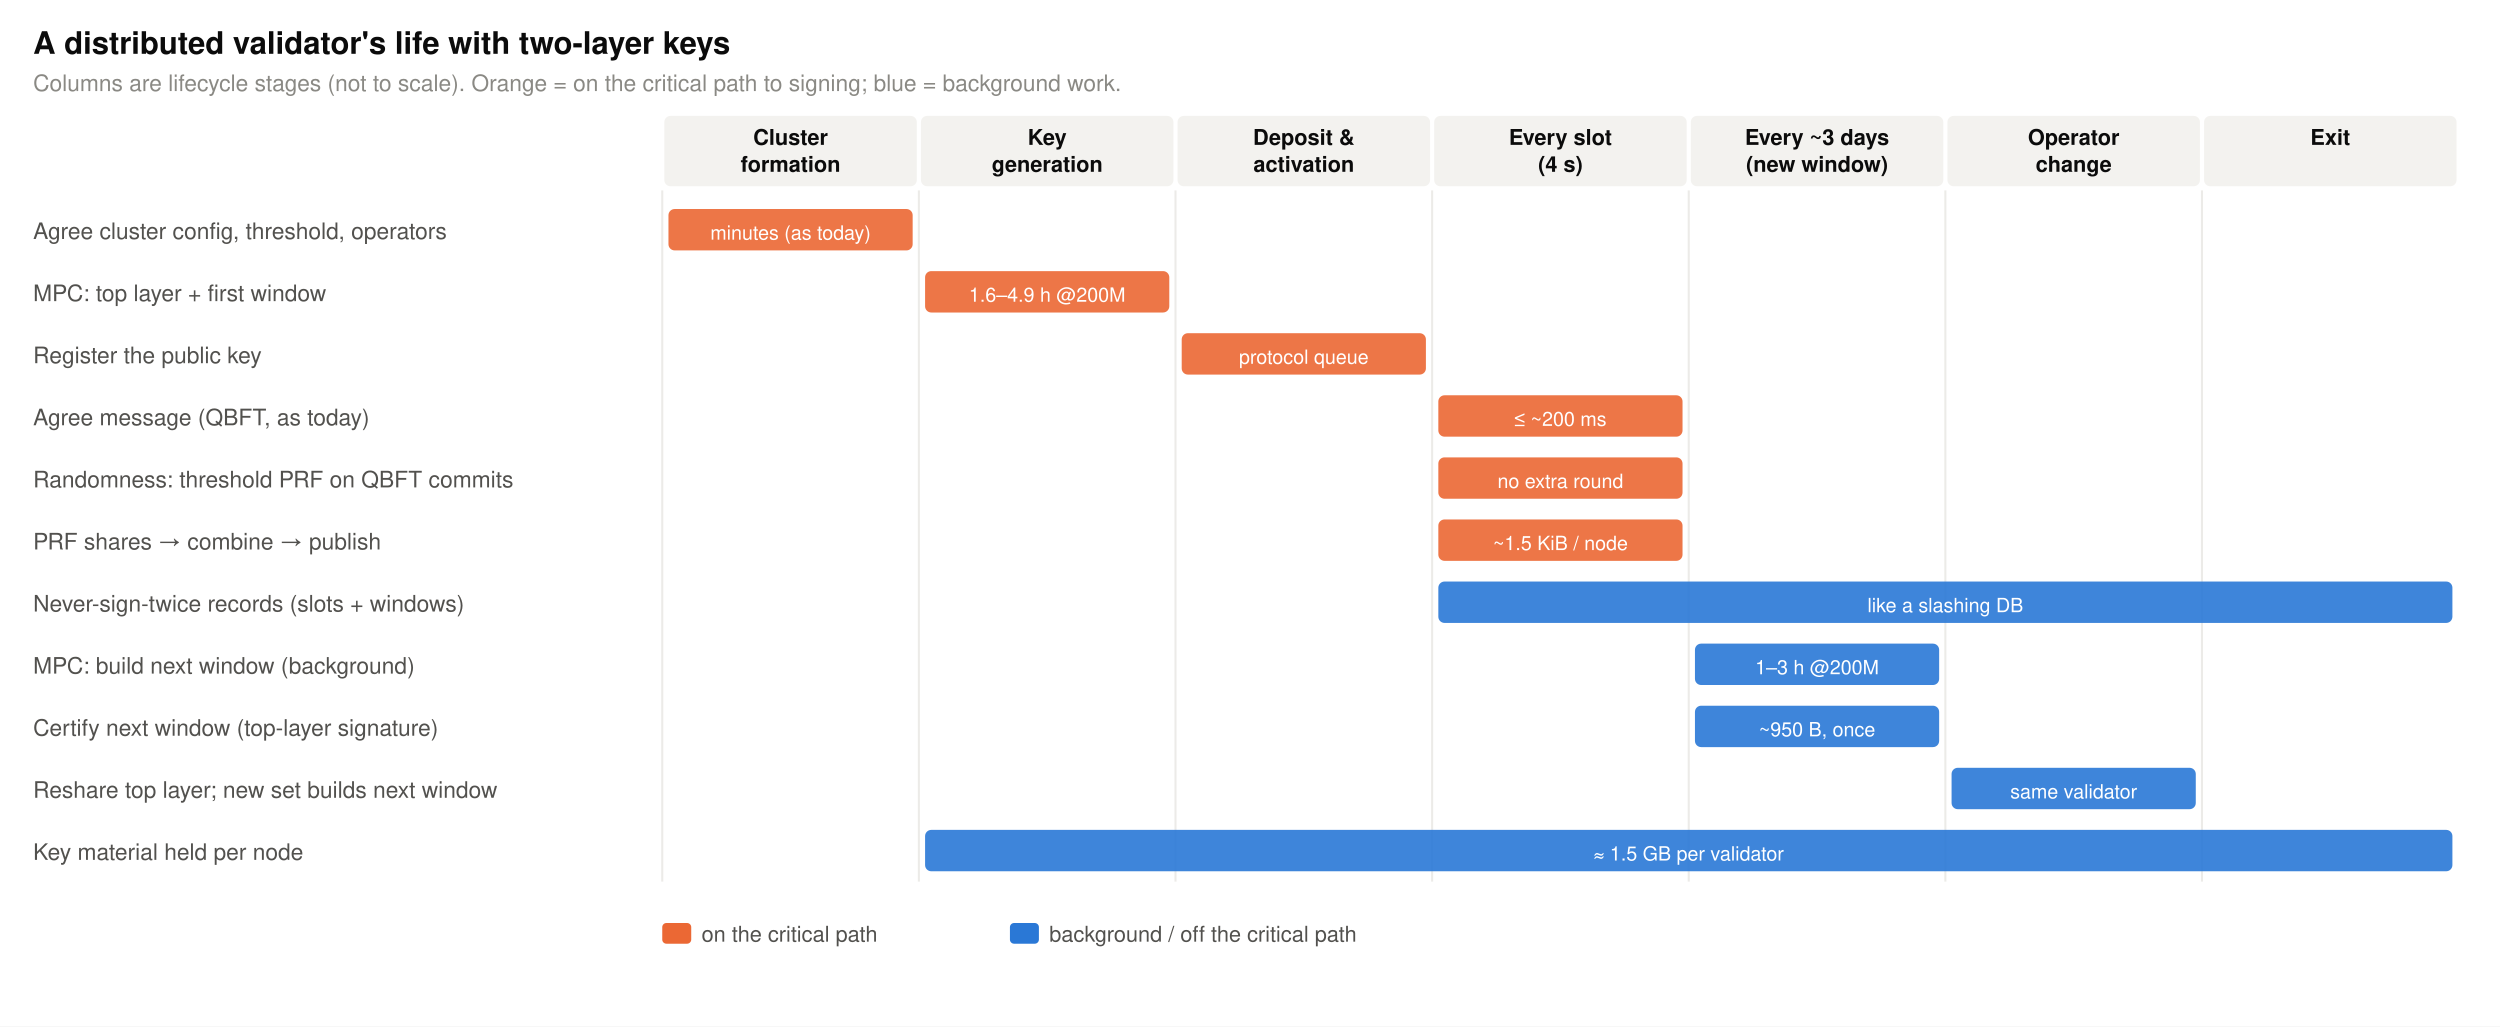
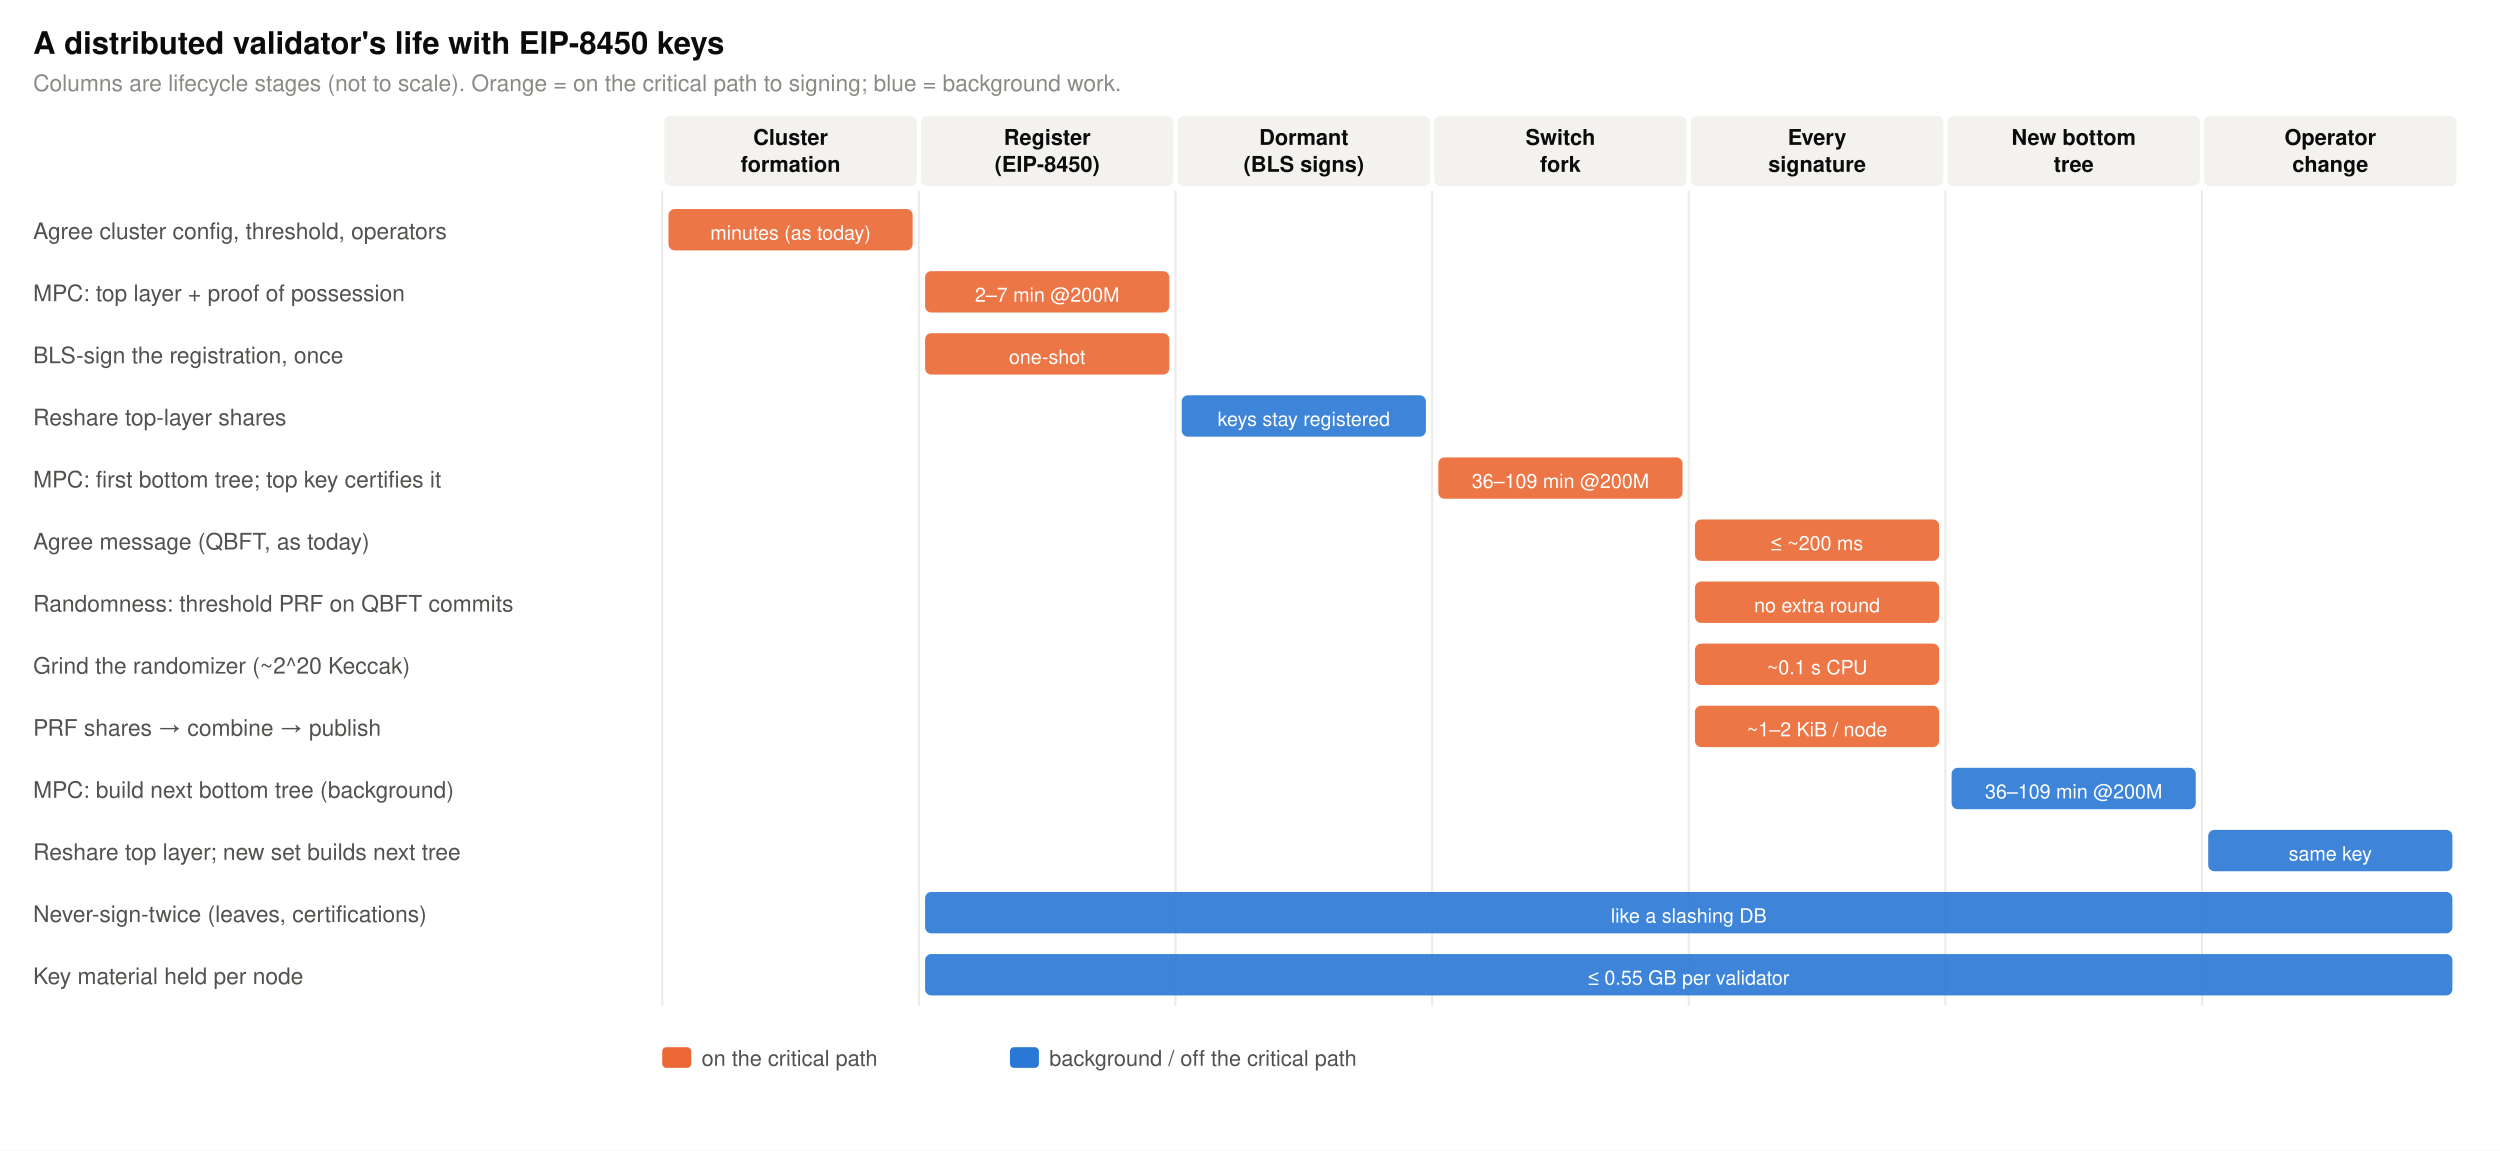
- <svg xmlns="http://www.w3.org/2000/svg" width="1208" height="496" viewBox="0 0 1208 496" font-family="Helvetica, Arial, sans-serif">
-   <rect x="0" y="0" width="1208" height="496" fill="#ffffff" />
-   <text x="16.0" y="26.0" font-size="15" fill="#0b0b0b" text-anchor="start" font-weight="bold">A distributed validator's life with two-layer keys</text>
+ <svg xmlns="http://www.w3.org/2000/svg" width="1208" height="556" viewBox="0 0 1208 556" font-family="Helvetica, Arial, sans-serif">
+   <rect x="0" y="0" width="1208" height="556" fill="#ffffff" />
+   <text x="16.0" y="26.0" font-size="15" fill="#0b0b0b" text-anchor="start" font-weight="bold">A distributed validator's life with EIP-8450 keys</text>
  <text x="16.0" y="44.0" font-size="11" fill="#8a8984" text-anchor="start" font-weight="normal">Columns are lifecycle stages (not to scale). Orange = on the critical path to signing; blue = background work.</text>
  <rect x="321.0" y="56.0" width="122.0" height="34.0" rx="3" fill="#f3f2ef" fill-opacity="1.0" />
  <text x="382.0" y="70.0" font-size="10.5" fill="#0b0b0b" text-anchor="middle" font-weight="bold">Cluster</text>
  <text x="382.0" y="83.0" font-size="10.5" fill="#0b0b0b" text-anchor="middle" font-weight="bold">formation</text>
-   <line x1="320.0" y1="92.0" x2="320.0" y2="426.0" stroke="#ecebe8" stroke-width="1" />
+   <line x1="320.0" y1="92.0" x2="320.0" y2="486.0" stroke="#ecebe8" stroke-width="1" />
  <rect x="445.0" y="56.0" width="122.0" height="34.0" rx="3" fill="#f3f2ef" fill-opacity="1.0" />
-   <text x="506.0" y="70.0" font-size="10.5" fill="#0b0b0b" text-anchor="middle" font-weight="bold">Key</text>
-   <text x="506.0" y="83.0" font-size="10.5" fill="#0b0b0b" text-anchor="middle" font-weight="bold">generation</text>
-   <line x1="444.0" y1="92.0" x2="444.0" y2="426.0" stroke="#ecebe8" stroke-width="1" />
+   <text x="506.0" y="70.0" font-size="10.5" fill="#0b0b0b" text-anchor="middle" font-weight="bold">Register</text>
+   <text x="506.0" y="83.0" font-size="10.5" fill="#0b0b0b" text-anchor="middle" font-weight="bold">(EIP-8450)</text>
+   <line x1="444.0" y1="92.0" x2="444.0" y2="486.0" stroke="#ecebe8" stroke-width="1" />
  <rect x="569.0" y="56.0" width="122.0" height="34.0" rx="3" fill="#f3f2ef" fill-opacity="1.0" />
-   <text x="630.0" y="70.0" font-size="10.5" fill="#0b0b0b" text-anchor="middle" font-weight="bold">Deposit &amp;</text>
-   <text x="630.0" y="83.0" font-size="10.5" fill="#0b0b0b" text-anchor="middle" font-weight="bold">activation</text>
-   <line x1="568.0" y1="92.0" x2="568.0" y2="426.0" stroke="#ecebe8" stroke-width="1" />
+   <text x="630.0" y="70.0" font-size="10.5" fill="#0b0b0b" text-anchor="middle" font-weight="bold">Dormant</text>
+   <text x="630.0" y="83.0" font-size="10.5" fill="#0b0b0b" text-anchor="middle" font-weight="bold">(BLS signs)</text>
+   <line x1="568.0" y1="92.0" x2="568.0" y2="486.0" stroke="#ecebe8" stroke-width="1" />
  <rect x="693.0" y="56.0" width="122.0" height="34.0" rx="3" fill="#f3f2ef" fill-opacity="1.0" />
-   <text x="754.0" y="70.0" font-size="10.5" fill="#0b0b0b" text-anchor="middle" font-weight="bold">Every slot</text>
-   <text x="754.0" y="83.0" font-size="10.5" fill="#0b0b0b" text-anchor="middle" font-weight="bold">(4 s)</text>
-   <line x1="692.0" y1="92.0" x2="692.0" y2="426.0" stroke="#ecebe8" stroke-width="1" />
+   <text x="754.0" y="70.0" font-size="10.5" fill="#0b0b0b" text-anchor="middle" font-weight="bold">Switch</text>
+   <text x="754.0" y="83.0" font-size="10.5" fill="#0b0b0b" text-anchor="middle" font-weight="bold">fork</text>
+   <line x1="692.0" y1="92.0" x2="692.0" y2="486.0" stroke="#ecebe8" stroke-width="1" />
  <rect x="817.0" y="56.0" width="122.0" height="34.0" rx="3" fill="#f3f2ef" fill-opacity="1.0" />
-   <text x="878.0" y="70.0" font-size="10.5" fill="#0b0b0b" text-anchor="middle" font-weight="bold">Every ~3 days</text>
-   <text x="878.0" y="83.0" font-size="10.5" fill="#0b0b0b" text-anchor="middle" font-weight="bold">(new window)</text>
-   <line x1="816.0" y1="92.0" x2="816.0" y2="426.0" stroke="#ecebe8" stroke-width="1" />
+   <text x="878.0" y="70.0" font-size="10.5" fill="#0b0b0b" text-anchor="middle" font-weight="bold">Every</text>
+   <text x="878.0" y="83.0" font-size="10.5" fill="#0b0b0b" text-anchor="middle" font-weight="bold">signature</text>
+   <line x1="816.0" y1="92.0" x2="816.0" y2="486.0" stroke="#ecebe8" stroke-width="1" />
  <rect x="941.0" y="56.0" width="122.0" height="34.0" rx="3" fill="#f3f2ef" fill-opacity="1.0" />
-   <text x="1002.0" y="70.0" font-size="10.5" fill="#0b0b0b" text-anchor="middle" font-weight="bold">Operator</text>
-   <text x="1002.0" y="83.0" font-size="10.5" fill="#0b0b0b" text-anchor="middle" font-weight="bold">change</text>
-   <line x1="940.0" y1="92.0" x2="940.0" y2="426.0" stroke="#ecebe8" stroke-width="1" />
+   <text x="1002.0" y="70.0" font-size="10.5" fill="#0b0b0b" text-anchor="middle" font-weight="bold">New bottom</text>
+   <text x="1002.0" y="83.0" font-size="10.5" fill="#0b0b0b" text-anchor="middle" font-weight="bold">tree</text>
+   <line x1="940.0" y1="92.0" x2="940.0" y2="486.0" stroke="#ecebe8" stroke-width="1" />
  <rect x="1065.0" y="56.0" width="122.0" height="34.0" rx="3" fill="#f3f2ef" fill-opacity="1.0" />
-   <text x="1126.0" y="70.0" font-size="10.5" fill="#0b0b0b" text-anchor="middle" font-weight="bold">Exit</text>
-   <line x1="1064.0" y1="92.0" x2="1064.0" y2="426.0" stroke="#ecebe8" stroke-width="1" />
+   <text x="1126.0" y="70.0" font-size="10.5" fill="#0b0b0b" text-anchor="middle" font-weight="bold">Operator</text>
+   <text x="1126.0" y="83.0" font-size="10.5" fill="#0b0b0b" text-anchor="middle" font-weight="bold">change</text>
+   <line x1="1064.0" y1="92.0" x2="1064.0" y2="486.0" stroke="#ecebe8" stroke-width="1" />
  <text x="16.0" y="115.5" font-size="11" fill="#52514e" text-anchor="start" font-weight="normal">Agree cluster config, threshold, operators</text>
  <rect x="323.0" y="101.0" width="118.0" height="20.0" rx="3" fill="#eb6834" fill-opacity="0.9" />
  <text x="382.0" y="115.8" font-size="9.5" fill="#ffffff" text-anchor="middle" font-weight="normal">minutes (as today)</text>
-   <text x="16.0" y="145.5" font-size="11" fill="#52514e" text-anchor="start" font-weight="normal">MPC: top layer + first window</text>
+   <text x="16.0" y="145.5" font-size="11" fill="#52514e" text-anchor="start" font-weight="normal">MPC: top layer + proof of possession</text>
  <rect x="447.0" y="131.0" width="118.0" height="20.0" rx="3" fill="#eb6834" fill-opacity="0.9" />
-   <text x="506.0" y="145.8" font-size="9.5" fill="#ffffff" text-anchor="middle" font-weight="normal">1.6–4.9 h @200M</text>
-   <text x="16.0" y="175.5" font-size="11" fill="#52514e" text-anchor="start" font-weight="normal">Register the public key</text>
-   <rect x="571.0" y="161.0" width="118.0" height="20.0" rx="3" fill="#eb6834" fill-opacity="0.9" />
-   <text x="630.0" y="175.8" font-size="9.5" fill="#ffffff" text-anchor="middle" font-weight="normal">protocol queue</text>
-   <text x="16.0" y="205.5" font-size="11" fill="#52514e" text-anchor="start" font-weight="normal">Agree message (QBFT, as today)</text>
-   <rect x="695.0" y="191.0" width="118.0" height="20.0" rx="3" fill="#eb6834" fill-opacity="0.9" />
-   <text x="754.0" y="205.8" font-size="9.5" fill="#ffffff" text-anchor="middle" font-weight="normal">≤ ~200 ms</text>
-   <text x="16.0" y="235.5" font-size="11" fill="#52514e" text-anchor="start" font-weight="normal">Randomness: threshold PRF on QBFT commits</text>
+   <text x="506.0" y="145.8" font-size="9.5" fill="#ffffff" text-anchor="middle" font-weight="normal">2–7 min @200M</text>
+   <text x="16.0" y="175.5" font-size="11" fill="#52514e" text-anchor="start" font-weight="normal">BLS-sign the registration, once</text>
+   <rect x="447.0" y="161.0" width="118.0" height="20.0" rx="3" fill="#eb6834" fill-opacity="0.9" />
+   <text x="506.0" y="175.8" font-size="9.5" fill="#ffffff" text-anchor="middle" font-weight="normal">one-shot</text>
+   <text x="16.0" y="205.5" font-size="11" fill="#52514e" text-anchor="start" font-weight="normal">Reshare top-layer shares</text>
+   <rect x="571.0" y="191.0" width="118.0" height="20.0" rx="3" fill="#2a78d6" fill-opacity="0.9" />
+   <text x="630.0" y="205.8" font-size="9.5" fill="#ffffff" text-anchor="middle" font-weight="normal">keys stay registered</text>
+   <text x="16.0" y="235.5" font-size="11" fill="#52514e" text-anchor="start" font-weight="normal">MPC: first bottom tree; top key certifies it</text>
  <rect x="695.0" y="221.0" width="118.0" height="20.0" rx="3" fill="#eb6834" fill-opacity="0.9" />
-   <text x="754.0" y="235.8" font-size="9.5" fill="#ffffff" text-anchor="middle" font-weight="normal">no extra round</text>
-   <text x="16.0" y="265.5" font-size="11" fill="#52514e" text-anchor="start" font-weight="normal">PRF shares → combine → publish</text>
-   <rect x="695.0" y="251.0" width="118.0" height="20.0" rx="3" fill="#eb6834" fill-opacity="0.9" />
-   <text x="754.0" y="265.8" font-size="9.5" fill="#ffffff" text-anchor="middle" font-weight="normal">~1.5 KiB / node</text>
-   <text x="16.0" y="295.5" font-size="11" fill="#52514e" text-anchor="start" font-weight="normal">Never-sign-twice records (slots + windows)</text>
-   <rect x="695.0" y="281.0" width="490.0" height="20.0" rx="3" fill="#2a78d6" fill-opacity="0.9" />
-   <text x="940.0" y="295.8" font-size="9.5" fill="#ffffff" text-anchor="middle" font-weight="normal">like a slashing DB</text>
-   <text x="16.0" y="325.5" font-size="11" fill="#52514e" text-anchor="start" font-weight="normal">MPC: build next window (background)</text>
-   <rect x="819.0" y="311.0" width="118.0" height="20.0" rx="3" fill="#2a78d6" fill-opacity="0.9" />
-   <text x="878.0" y="325.8" font-size="9.5" fill="#ffffff" text-anchor="middle" font-weight="normal">1–3 h @200M</text>
-   <text x="16.0" y="355.5" font-size="11" fill="#52514e" text-anchor="start" font-weight="normal">Certify next window (top-layer signature)</text>
-   <rect x="819.0" y="341.0" width="118.0" height="20.0" rx="3" fill="#2a78d6" fill-opacity="0.9" />
-   <text x="878.0" y="355.8" font-size="9.5" fill="#ffffff" text-anchor="middle" font-weight="normal">~950 B, once</text>
-   <text x="16.0" y="385.5" font-size="11" fill="#52514e" text-anchor="start" font-weight="normal">Reshare top layer; new set builds next window</text>
+   <text x="754.0" y="235.8" font-size="9.5" fill="#ffffff" text-anchor="middle" font-weight="normal">36–109 min @200M</text>
+   <text x="16.0" y="265.5" font-size="11" fill="#52514e" text-anchor="start" font-weight="normal">Agree message (QBFT, as today)</text>
+   <rect x="819.0" y="251.0" width="118.0" height="20.0" rx="3" fill="#eb6834" fill-opacity="0.9" />
+   <text x="878.0" y="265.8" font-size="9.5" fill="#ffffff" text-anchor="middle" font-weight="normal">≤ ~200 ms</text>
+   <text x="16.0" y="295.5" font-size="11" fill="#52514e" text-anchor="start" font-weight="normal">Randomness: threshold PRF on QBFT commits</text>
+   <rect x="819.0" y="281.0" width="118.0" height="20.0" rx="3" fill="#eb6834" fill-opacity="0.9" />
+   <text x="878.0" y="295.8" font-size="9.5" fill="#ffffff" text-anchor="middle" font-weight="normal">no extra round</text>
+   <text x="16.0" y="325.5" font-size="11" fill="#52514e" text-anchor="start" font-weight="normal">Grind the randomizer (~2^20 Keccak)</text>
+   <rect x="819.0" y="311.0" width="118.0" height="20.0" rx="3" fill="#eb6834" fill-opacity="0.9" />
+   <text x="878.0" y="325.8" font-size="9.5" fill="#ffffff" text-anchor="middle" font-weight="normal">~0.1 s CPU</text>
+   <text x="16.0" y="355.5" font-size="11" fill="#52514e" text-anchor="start" font-weight="normal">PRF shares → combine → publish</text>
+   <rect x="819.0" y="341.0" width="118.0" height="20.0" rx="3" fill="#eb6834" fill-opacity="0.9" />
+   <text x="878.0" y="355.8" font-size="9.5" fill="#ffffff" text-anchor="middle" font-weight="normal">~1–2 KiB / node</text>
+   <text x="16.0" y="385.5" font-size="11" fill="#52514e" text-anchor="start" font-weight="normal">MPC: build next bottom tree (background)</text>
  <rect x="943.0" y="371.0" width="118.0" height="20.0" rx="3" fill="#2a78d6" fill-opacity="0.9" />
-   <text x="1002.0" y="385.8" font-size="9.5" fill="#ffffff" text-anchor="middle" font-weight="normal">same validator</text>
-   <text x="16.0" y="415.5" font-size="11" fill="#52514e" text-anchor="start" font-weight="normal">Key material held per node</text>
-   <rect x="447.0" y="401.0" width="738.0" height="20.0" rx="3" fill="#2a78d6" fill-opacity="0.9" />
-   <text x="816.0" y="415.8" font-size="9.5" fill="#ffffff" text-anchor="middle" font-weight="normal">≈ 1.5 GB per validator</text>
-   <rect x="320.0" y="446.0" width="14.0" height="10.0" rx="2" fill="#eb6834" fill-opacity="1.0" />
-   <text x="339.0" y="455.0" font-size="10.5" fill="#52514e" text-anchor="start" font-weight="normal">on the critical path</text>
-   <rect x="488.0" y="446.0" width="14.0" height="10.0" rx="2" fill="#2a78d6" fill-opacity="1.0" />
-   <text x="507.0" y="455.0" font-size="10.5" fill="#52514e" text-anchor="start" font-weight="normal">background / off the critical path</text>
+   <text x="1002.0" y="385.8" font-size="9.5" fill="#ffffff" text-anchor="middle" font-weight="normal">36–109 min @200M</text>
+   <text x="16.0" y="415.5" font-size="11" fill="#52514e" text-anchor="start" font-weight="normal">Reshare top layer; new set builds next tree</text>
+   <rect x="1067.0" y="401.0" width="118.0" height="20.0" rx="3" fill="#2a78d6" fill-opacity="0.9" />
+   <text x="1126.0" y="415.8" font-size="9.5" fill="#ffffff" text-anchor="middle" font-weight="normal">same key</text>
+   <text x="16.0" y="445.5" font-size="11" fill="#52514e" text-anchor="start" font-weight="normal">Never-sign-twice (leaves, certifications)</text>
+   <rect x="447.0" y="431.0" width="738.0" height="20.0" rx="3" fill="#2a78d6" fill-opacity="0.9" />
+   <text x="816.0" y="445.8" font-size="9.5" fill="#ffffff" text-anchor="middle" font-weight="normal">like a slashing DB</text>
+   <text x="16.0" y="475.5" font-size="11" fill="#52514e" text-anchor="start" font-weight="normal">Key material held per node</text>
+   <rect x="447.0" y="461.0" width="738.0" height="20.0" rx="3" fill="#2a78d6" fill-opacity="0.9" />
+   <text x="816.0" y="475.8" font-size="9.5" fill="#ffffff" text-anchor="middle" font-weight="normal">≤ 0.55 GB per validator</text>
+   <rect x="320.0" y="506.0" width="14.0" height="10.0" rx="2" fill="#eb6834" fill-opacity="1.0" />
+   <text x="339.0" y="515.0" font-size="10.5" fill="#52514e" text-anchor="start" font-weight="normal">on the critical path</text>
+   <rect x="488.0" y="506.0" width="14.0" height="10.0" rx="2" fill="#2a78d6" fill-opacity="1.0" />
+   <text x="507.0" y="515.0" font-size="10.5" fill="#52514e" text-anchor="start" font-weight="normal">background / off the critical path</text>
</svg>
